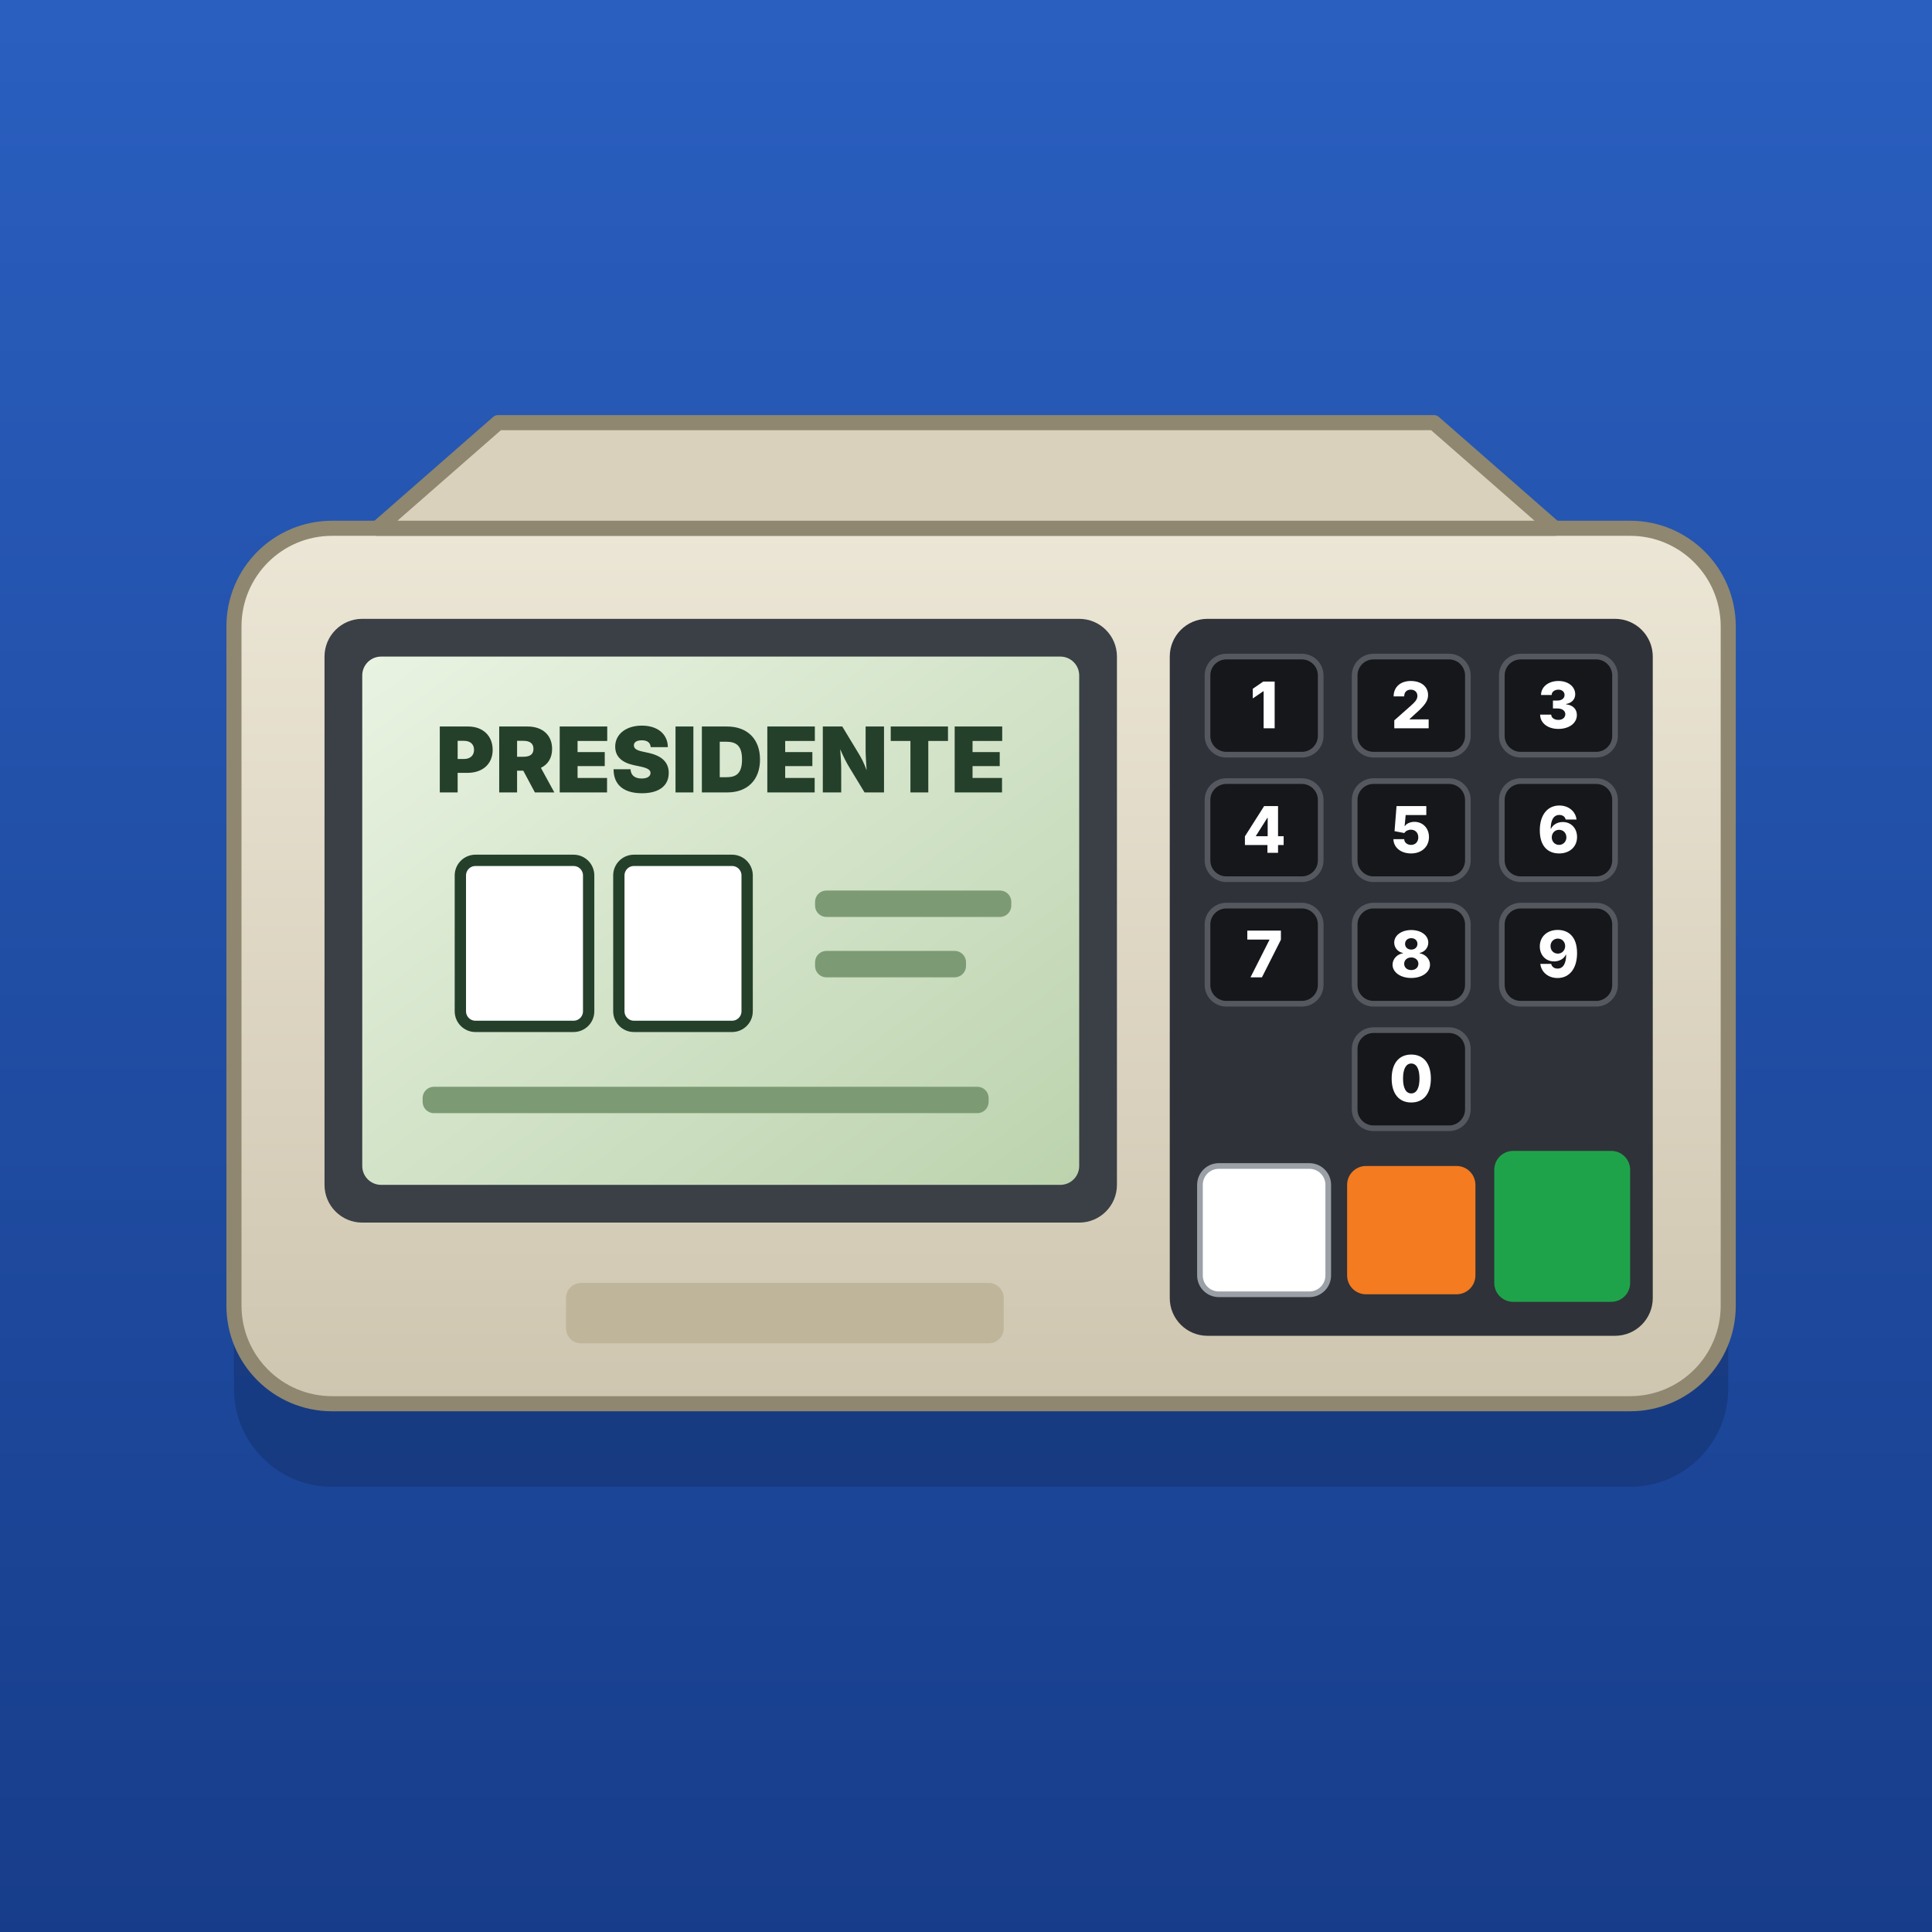
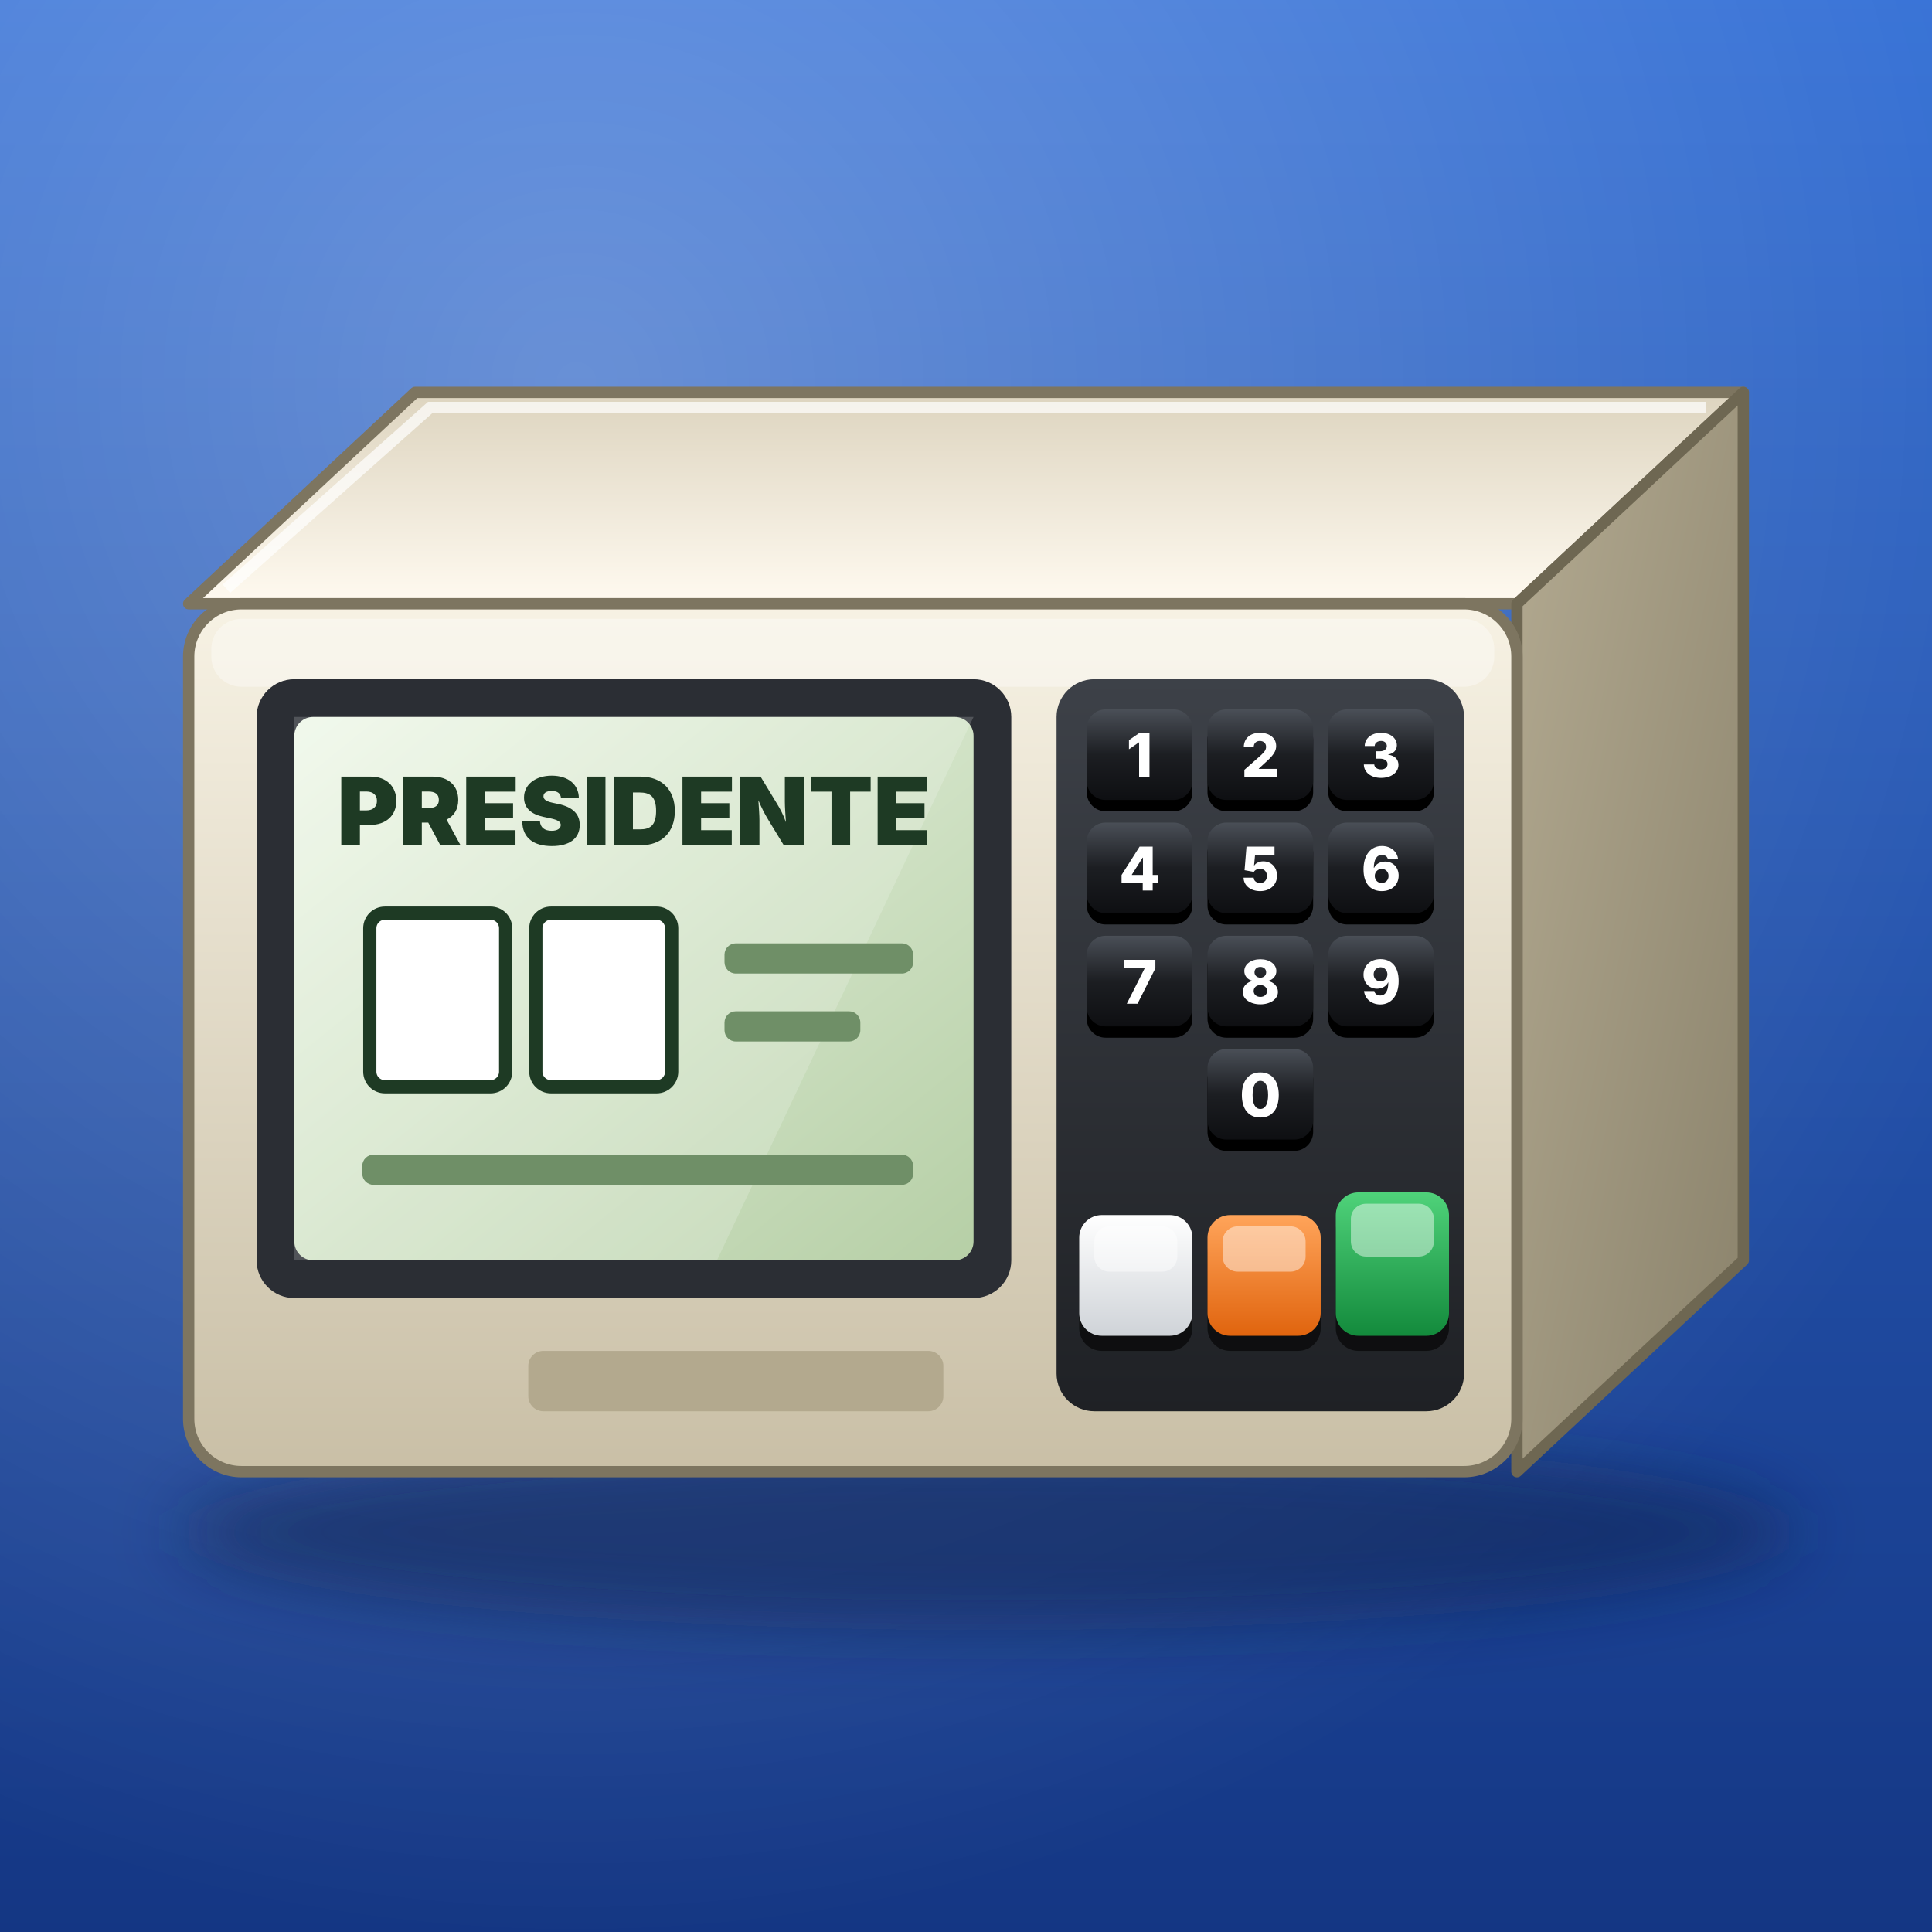
<svg xmlns="http://www.w3.org/2000/svg" viewBox="0 0 512 512">
  <defs>
    <linearGradient id="bg" x1="0" y1="0" x2="0" y2="1">
-       <stop offset="0" stop-color="#2a5fc0" />
-       <stop offset="1" stop-color="#173d8a" />
+       <stop offset="0" stop-color="#3470d6" />
+       <stop offset="1" stop-color="#143683" />
    </linearGradient>
-     <linearGradient id="corpo" x1="0" y1="0" x2="0" y2="1">
-       <stop offset="0" stop-color="#ece6d6" />
-       <stop offset="1" stop-color="#cfc6b0" />
+     <radialGradient id="luz" cx=".3" cy=".2" r=".8">
+       <stop offset="0" stop-color="#fff" stop-opacity=".28" />
+       <stop offset="1" stop-color="#fff" stop-opacity="0" />
+     </radialGradient>
+     <linearGradient id="frente" x1="0" y1="0" x2="0" y2="1">
+       <stop offset="0" stop-color="#f7f2e4" />
+       <stop offset="1" stop-color="#c9bfa6" />
+     </linearGradient>
+     <linearGradient id="topo" x1="0" y1="1" x2="0" y2="0">
+       <stop offset="0" stop-color="#fffaf0" />
+       <stop offset="1" stop-color="#ddd4bf" />
+     </linearGradient>
+     <linearGradient id="lado" x1="0" y1="0" x2="1" y2="1">
+       <stop offset="0" stop-color="#b3aa91" />
+       <stop offset="1" stop-color="#8a826b" />
    </linearGradient>
    <linearGradient id="tela" x1="0" y1="0" x2="1" y2="1">
-       <stop offset="0" stop-color="#e9f3e2" />
-       <stop offset="1" stop-color="#bcd3ae" />
+       <stop offset="0" stop-color="#eef7e8" />
+       <stop offset="1" stop-color="#b6cfa6" />
    </linearGradient>
+     <linearGradient id="tec" x1="0" y1="0" x2="0" y2="1">
+       <stop offset="0" stop-color="#3d4148" />
+       <stop offset="1" stop-color="#1f2125" />
+     </linearGradient>
+     <linearGradient id="tecla" x1="0" y1="0" x2="0" y2="1">
+       <stop offset="0" stop-color="#4a4f57" />
+       <stop offset=".5" stop-color="#1c1e22" />
+       <stop offset="1" stop-color="#0e0f12" />
+     </linearGradient>
+     <linearGradient id="branco" x1="0" y1="0" x2="0" y2="1">
+       <stop offset="0" stop-color="#fff" />
+       <stop offset="1" stop-color="#cfd3d8" />
+     </linearGradient>
+     <linearGradient id="laranja" x1="0" y1="0" x2="0" y2="1">
+       <stop offset="0" stop-color="#ffa45a" />
+       <stop offset="1" stop-color="#e0640e" />
+     </linearGradient>
+     <linearGradient id="verde" x1="0" y1="0" x2="0" y2="1">
+       <stop offset="0" stop-color="#4fd27a" />
+       <stop offset="1" stop-color="#138a3c" />
+     </linearGradient>
+     <filter id="blur" x="-20%" y="-200%" width="140%" height="500%">
+       <feGaussianBlur stdDeviation="9" />
+     </filter>
  </defs>
  <rect width="512" height="512" fill="url(#bg)" />
-   <rect x="62" y="150" width="396" height="232" rx="26" fill="#0d2457" opacity=".35" transform="translate(0 12)" />
-   <rect x="62" y="140" width="396" height="232" rx="26" fill="url(#corpo)" stroke="#8f876f" stroke-width="4" />
-   <path d="M100 140 L132 112 H380 L412 140 Z" fill="#d9d1bc" stroke="#8f876f" stroke-width="4" stroke-linejoin="round" />
-   <rect x="86" y="164" width="210" height="160" rx="10" fill="#3b3f46" />
-   <rect x="96" y="174" width="190" height="140" rx="5" fill="url(#tela)" />
-   <text x="191" y="210" font-family="Inter,Arial,sans-serif" font-weight="900" font-size="24" fill="#24402a" text-anchor="middle">PRESIDENTE</text>
-   <rect x="122" y="228" width="34" height="44" rx="4" fill="#fff" stroke="#24402a" stroke-width="3" />
-   <rect x="164" y="228" width="34" height="44" rx="4" fill="#fff" stroke="#24402a" stroke-width="3" />
-   <rect x="216" y="236" width="52" height="7" rx="3" fill="#7c9a74" />
-   <rect x="216" y="252" width="40" height="7" rx="3" fill="#7c9a74" />
-   <rect x="112" y="288" width="150" height="7" rx="3" fill="#7c9a74" />
-   <rect x="310" y="164" width="128" height="190" rx="10" fill="#2f3238" />
-   <g fill="#15171b" stroke="#55595f" stroke-width="1.5">
-     <rect x="320" y="174" width="30" height="26" rx="5" />
-     <rect x="359" y="174" width="30" height="26" rx="5" />
-     <rect x="398" y="174" width="30" height="26" rx="5" />
-     <rect x="320" y="207" width="30" height="26" rx="5" />
-     <rect x="359" y="207" width="30" height="26" rx="5" />
-     <rect x="398" y="207" width="30" height="26" rx="5" />
-     <rect x="320" y="240" width="30" height="26" rx="5" />
-     <rect x="359" y="240" width="30" height="26" rx="5" />
-     <rect x="398" y="240" width="30" height="26" rx="5" />
-     <rect x="359" y="273" width="30" height="26" rx="5" />
+   <rect width="512" height="512" fill="url(#luz)" />
+   <g transform="translate(0 -12)">
+     <ellipse cx="262" cy="418" rx="215" ry="26" fill="#071a42" opacity=".45" filter="url(#blur)" />
+     <path d="M50 172 L110 116 H462 L402 172 Z" fill="url(#topo)" stroke="#7d7560" stroke-width="3" stroke-linejoin="round" />
+     <path d="M60 168 L114 120 H452" fill="none" stroke="#fff" stroke-opacity=".7" stroke-width="3" />
+     <path d="M402 172 L462 116 V346 L402 402 Z" fill="url(#lado)" stroke="#6e6752" stroke-width="3" stroke-linejoin="round" />
+     <rect x="50" y="172" width="352" height="230" rx="14" fill="url(#frente)" stroke="#7d7560" stroke-width="3" />
+     <rect x="56" y="176" width="340" height="18" rx="8" fill="#fff" opacity=".35" />
+     <rect x="68" y="192" width="200" height="164" rx="10" fill="#2b2e34" />
+     <rect x="78" y="202" width="180" height="144" rx="5" fill="url(#tela)" />
+     <path d="M78 202 H258 L190 346 H78 Z" fill="#fff" opacity=".18" />
+     <text x="168" y="236" font-family="Inter,Arial,sans-serif" font-weight="900" font-size="25" fill="#1e3a24" text-anchor="middle">PRESIDENTE</text>
+     <rect x="98" y="254" width="36" height="46" rx="4" fill="#fff" stroke="#1e3a24" stroke-width="3.5" />
+     <rect x="142" y="254" width="36" height="46" rx="4" fill="#fff" stroke="#1e3a24" stroke-width="3.5" />
+     <rect x="192" y="262" width="50" height="8" rx="3" fill="#6f8f67" />
+     <rect x="192" y="280" width="36" height="8" rx="3" fill="#6f8f67" />
+     <rect x="96" y="318" width="146" height="8" rx="3" fill="#6f8f67" />
+     <rect x="280" y="192" width="108" height="194" rx="10" fill="url(#tec)" />
+     <g id="k">
+       <rect x="288" y="203" width="28" height="24" rx="5" fill="#000" />
+       <rect x="288" y="200" width="28" height="24" rx="5" fill="url(#tecla)" />
+       <text x="302" y="218" font-family="Inter,Arial,sans-serif" font-weight="800" font-size="16" fill="#fff" text-anchor="middle">1</text>
+       <rect x="320" y="203" width="28" height="24" rx="5" fill="#000" />
+       <rect x="320" y="200" width="28" height="24" rx="5" fill="url(#tecla)" />
+       <text x="334" y="218" font-family="Inter,Arial,sans-serif" font-weight="800" font-size="16" fill="#fff" text-anchor="middle">2</text>
+       <rect x="352" y="203" width="28" height="24" rx="5" fill="#000" />
+       <rect x="352" y="200" width="28" height="24" rx="5" fill="url(#tecla)" />
+       <text x="366" y="218" font-family="Inter,Arial,sans-serif" font-weight="800" font-size="16" fill="#fff" text-anchor="middle">3</text>
+       <rect x="288" y="233" width="28" height="24" rx="5" fill="#000" />
+       <rect x="288" y="230" width="28" height="24" rx="5" fill="url(#tecla)" />
+       <text x="302" y="248" font-family="Inter,Arial,sans-serif" font-weight="800" font-size="16" fill="#fff" text-anchor="middle">4</text>
+       <rect x="320" y="233" width="28" height="24" rx="5" fill="#000" />
+       <rect x="320" y="230" width="28" height="24" rx="5" fill="url(#tecla)" />
+       <text x="334" y="248" font-family="Inter,Arial,sans-serif" font-weight="800" font-size="16" fill="#fff" text-anchor="middle">5</text>
+       <rect x="352" y="233" width="28" height="24" rx="5" fill="#000" />
+       <rect x="352" y="230" width="28" height="24" rx="5" fill="url(#tecla)" />
+       <text x="366" y="248" font-family="Inter,Arial,sans-serif" font-weight="800" font-size="16" fill="#fff" text-anchor="middle">6</text>
+       <rect x="288" y="263" width="28" height="24" rx="5" fill="#000" />
+       <rect x="288" y="260" width="28" height="24" rx="5" fill="url(#tecla)" />
+       <text x="302" y="278" font-family="Inter,Arial,sans-serif" font-weight="800" font-size="16" fill="#fff" text-anchor="middle">7</text>
+       <rect x="320" y="263" width="28" height="24" rx="5" fill="#000" />
+       <rect x="320" y="260" width="28" height="24" rx="5" fill="url(#tecla)" />
+       <text x="334" y="278" font-family="Inter,Arial,sans-serif" font-weight="800" font-size="16" fill="#fff" text-anchor="middle">8</text>
+       <rect x="352" y="263" width="28" height="24" rx="5" fill="#000" />
+       <rect x="352" y="260" width="28" height="24" rx="5" fill="url(#tecla)" />
+       <text x="366" y="278" font-family="Inter,Arial,sans-serif" font-weight="800" font-size="16" fill="#fff" text-anchor="middle">9</text>
+       <rect x="320" y="293" width="28" height="24" rx="5" fill="#000" />
+       <rect x="320" y="290" width="28" height="24" rx="5" fill="url(#tecla)" />
+       <text x="334" y="308" font-family="Inter,Arial,sans-serif" font-weight="800" font-size="16" fill="#fff" text-anchor="middle">0</text>
+       <rect x="286" y="338" width="30" height="32" rx="6" fill="#000" opacity=".6" />
+       <rect x="286" y="334" width="30" height="32" rx="6" fill="url(#branco)" />
+       <rect x="290" y="337" width="22" height="12" rx="4" fill="#fff" opacity=".45" />
+       <rect x="320" y="338" width="30" height="32" rx="6" fill="#000" opacity=".6" />
+       <rect x="320" y="334" width="30" height="32" rx="6" fill="url(#laranja)" />
+       <rect x="324" y="337" width="22" height="12" rx="4" fill="#fff" opacity=".45" />
+       <rect x="354" y="332" width="30" height="38" rx="6" fill="#000" opacity=".6" />
+       <rect x="354" y="328" width="30" height="38" rx="6" fill="url(#verde)" />
+       <rect x="358" y="331" width="22" height="14" rx="4" fill="#fff" opacity=".45" />
+     </g>
+     <rect x="140" y="370" width="110" height="16" rx="4" fill="#b3a98e" />
  </g>
-   <g font-family="Inter,Arial,sans-serif" font-weight="800" font-size="17" fill="#fff" text-anchor="middle">
-     <text x="335" y="193">1</text>
-     <text x="374" y="193">2</text>
-     <text x="413" y="193">3</text>
-     <text x="335" y="226">4</text>
-     <text x="374" y="226">5</text>
-     <text x="413" y="226">6</text>
-     <text x="335" y="259">7</text>
-     <text x="374" y="259">8</text>
-     <text x="413" y="259">9</text>
-     <text x="374" y="292">0</text>
-   </g>
-   <rect x="318" y="309" width="34" height="34" rx="5" fill="#ffffff" stroke="#9aa0a6" stroke-width="1.5" />
-   <rect x="357" y="309" width="34" height="34" rx="5" fill="#f47b20" />
-   <rect x="396" y="305" width="36" height="40" rx="5" fill="#1fa34a" />
-   <rect x="150" y="340" width="116" height="16" rx="4" fill="#bfb59b" />
</svg>
